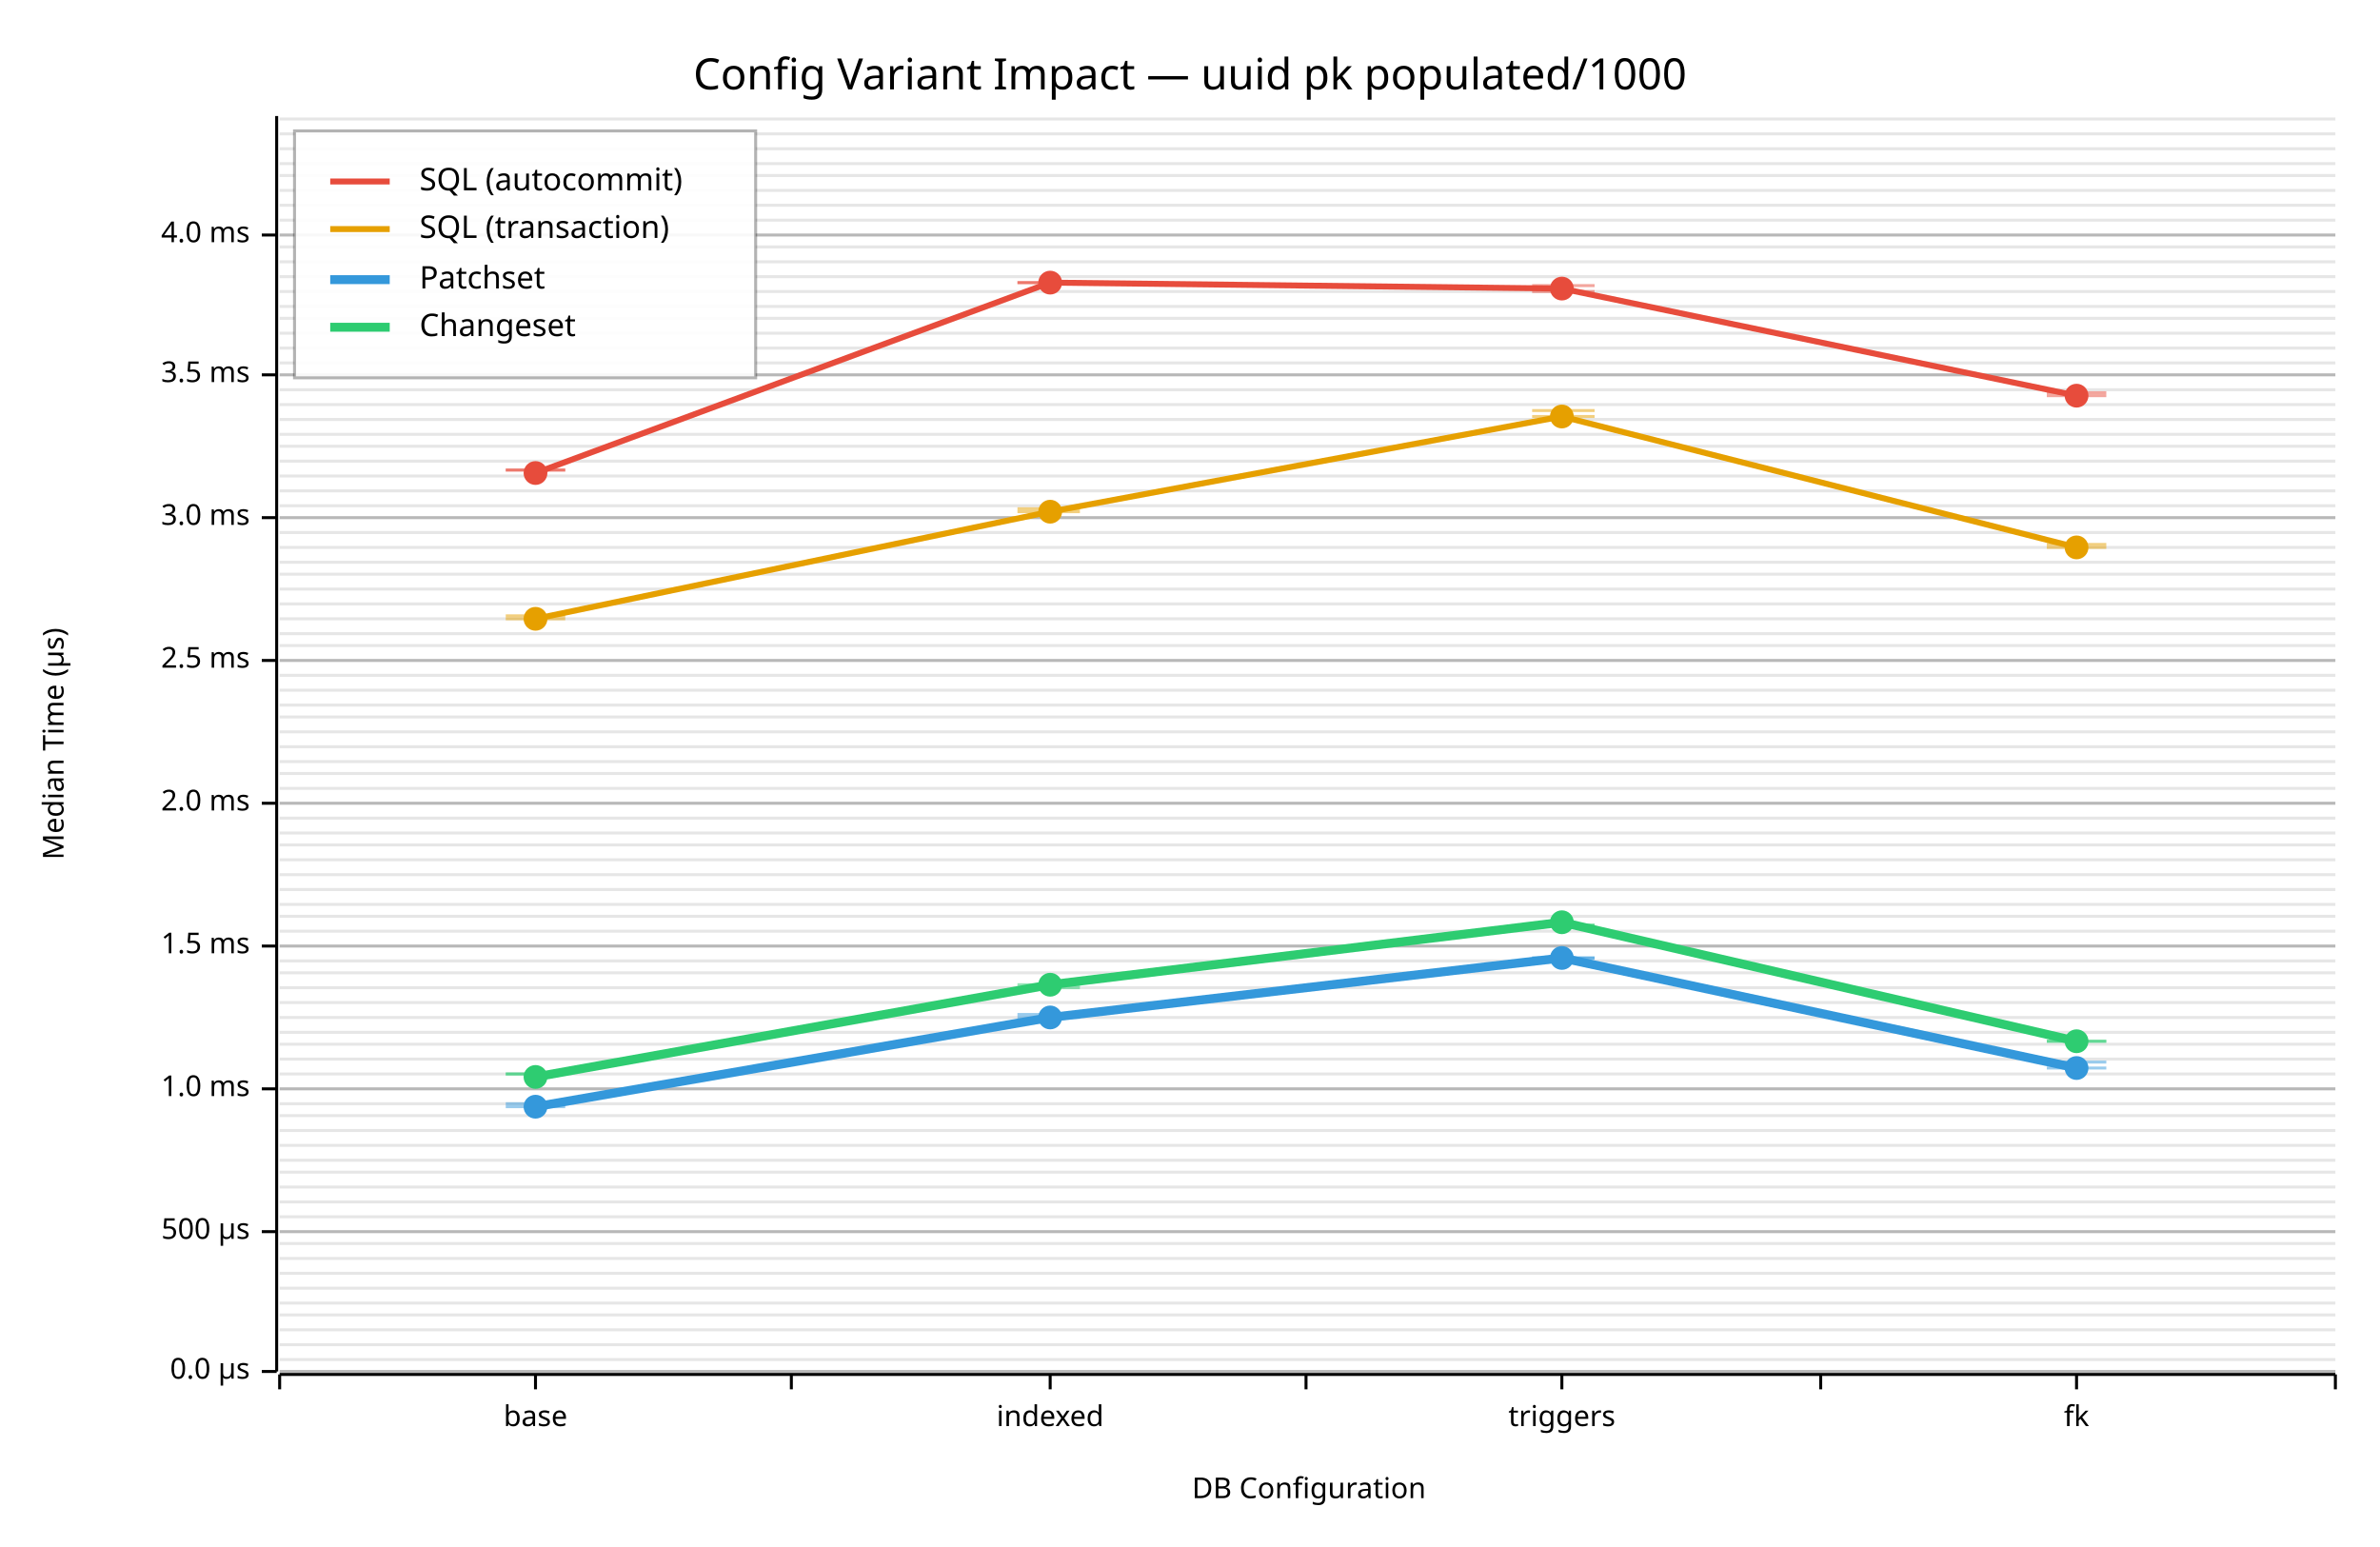
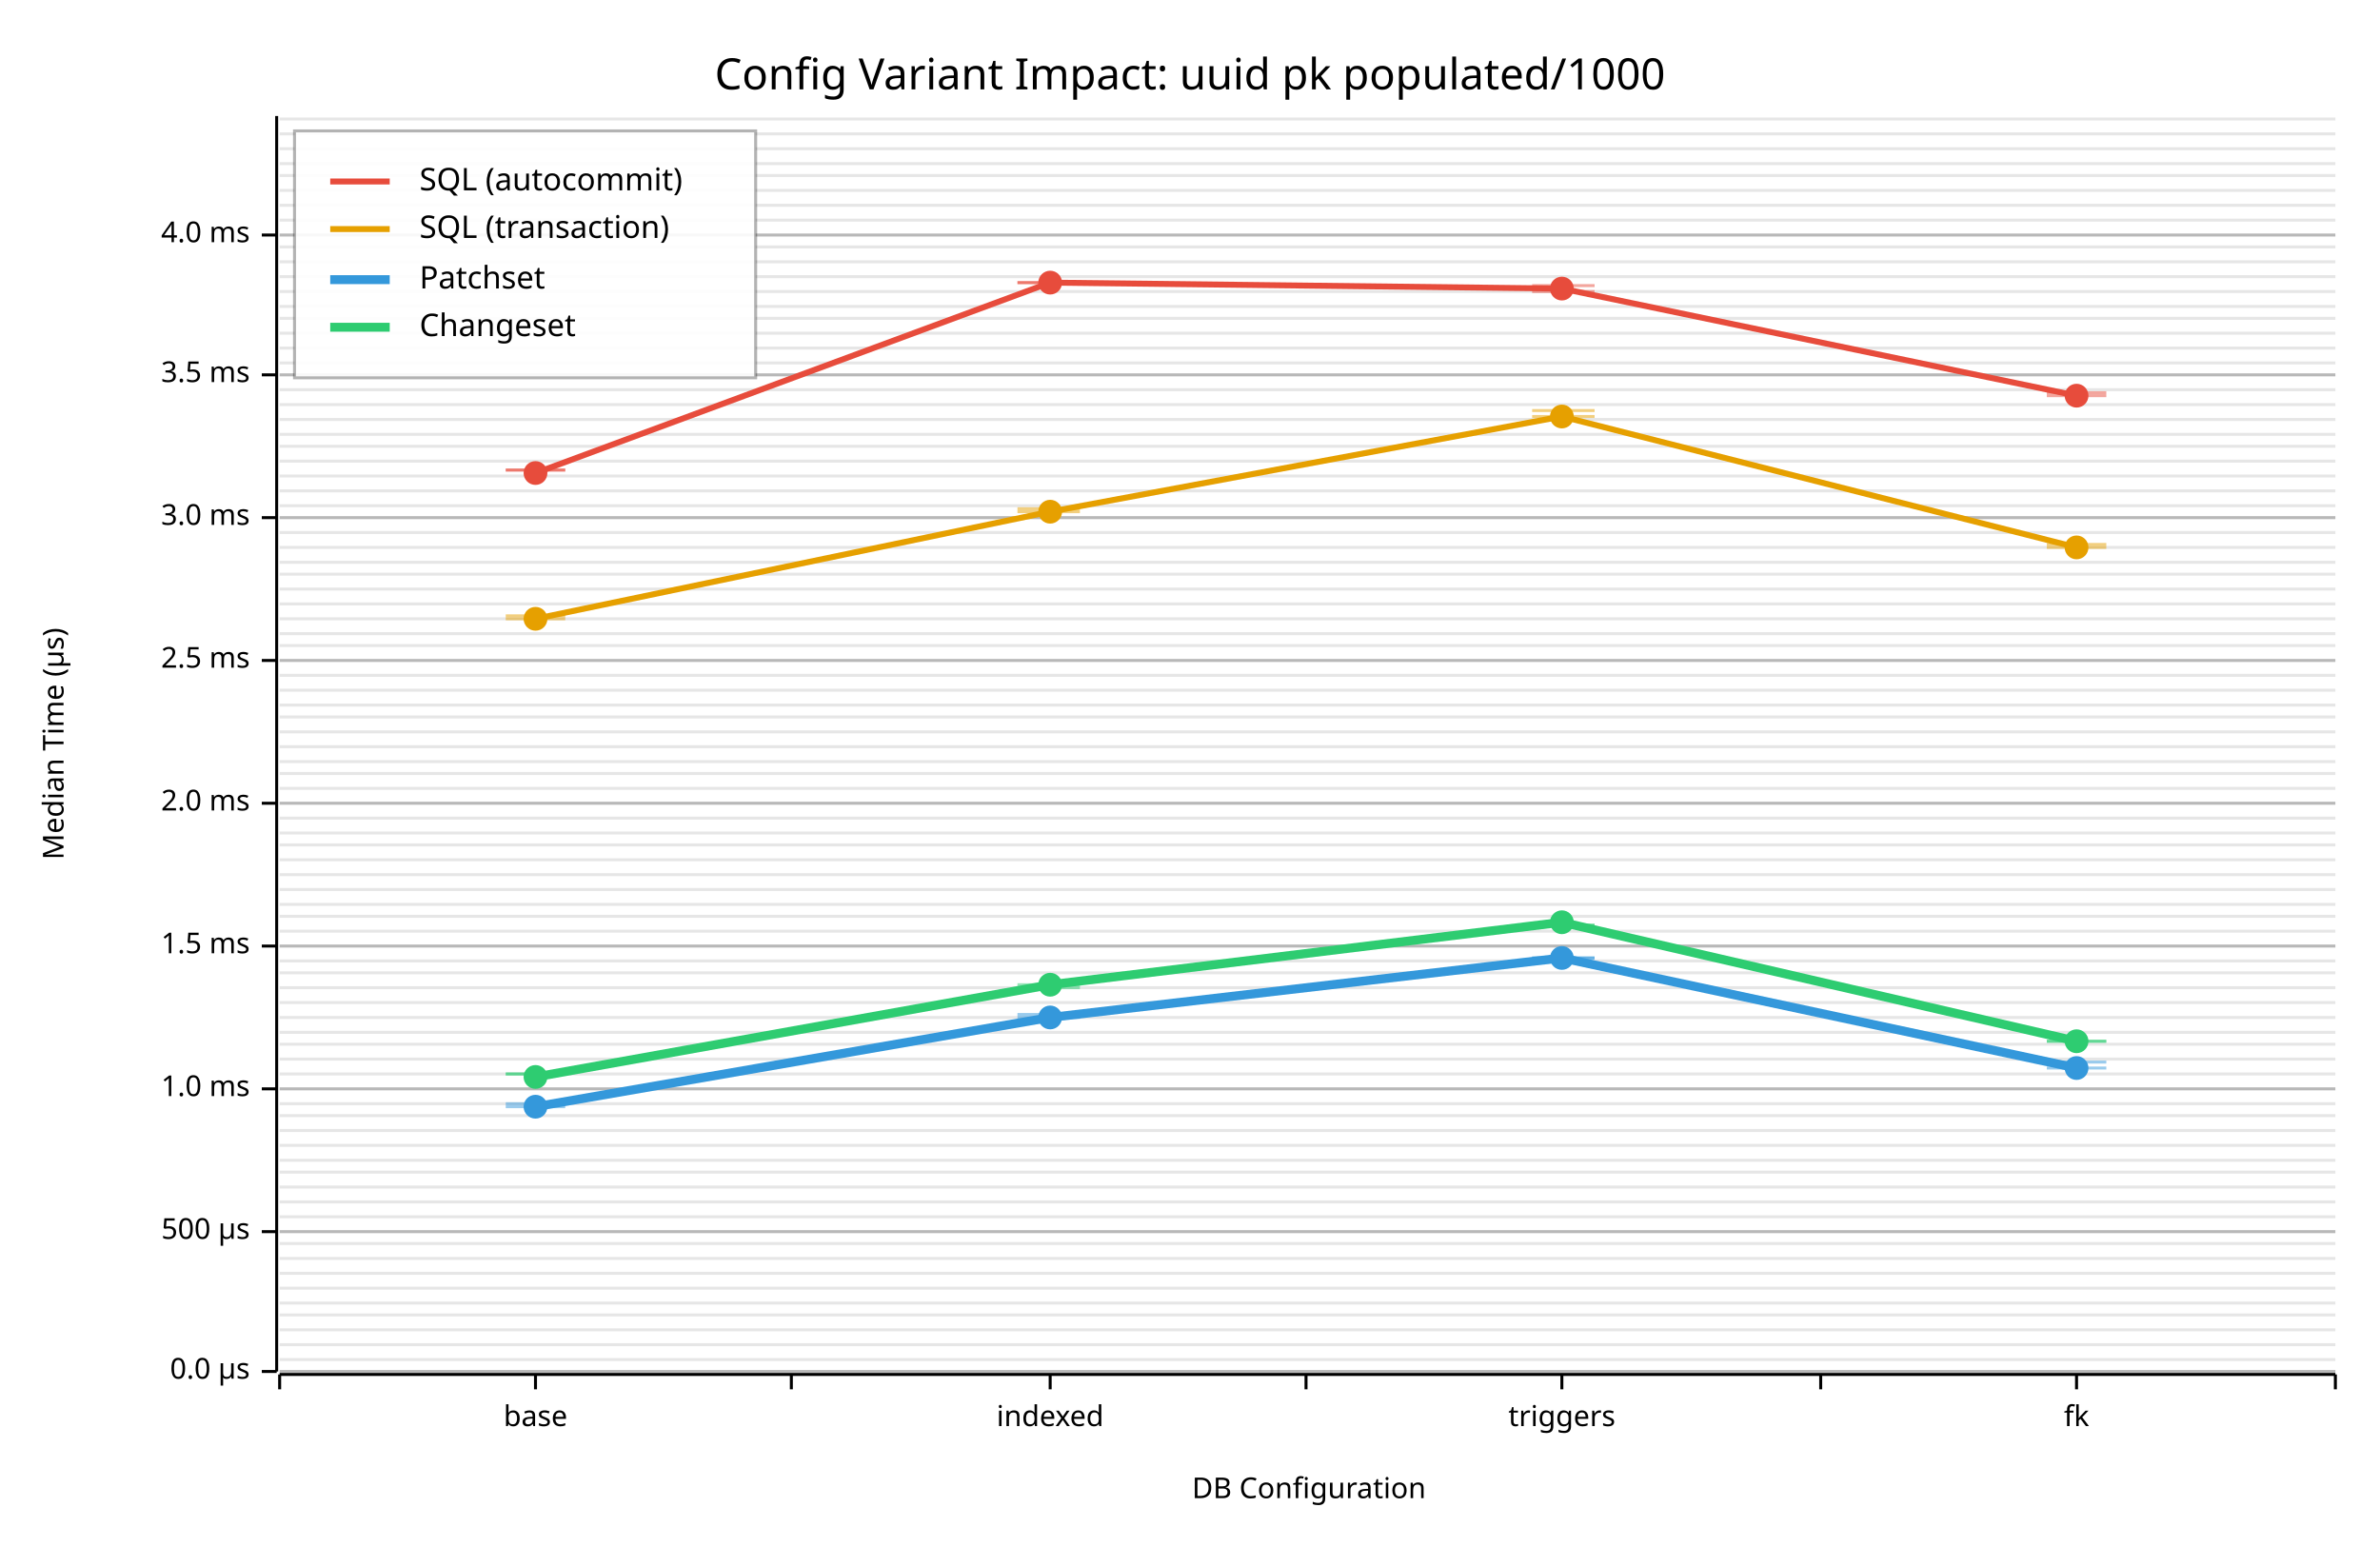
<svg xmlns="http://www.w3.org/2000/svg" width="800" height="520" viewBox="0 0 800 520">
  <rect x="0" y="0" width="800" height="520" opacity="1" fill="#FFFFFF" stroke="none" />
  <text x="400" y="19" dy="0.76em" text-anchor="middle" font-family="sans-serif" font-size="14.516" opacity="1" fill="#000000">
- Config Variant Impact — uuid pk populated/1000
+ Config Variant Impact: uuid pk populated/1000
</text>
  <line opacity="0.1" stroke="#000000" stroke-width="1" x1="94" y1="461" x2="785" y2="461" />
  <line opacity="0.1" stroke="#000000" stroke-width="1" x1="94" y1="457" x2="785" y2="457" />
  <line opacity="0.1" stroke="#000000" stroke-width="1" x1="94" y1="452" x2="785" y2="452" />
  <line opacity="0.1" stroke="#000000" stroke-width="1" x1="94" y1="447" x2="785" y2="447" />
  <line opacity="0.1" stroke="#000000" stroke-width="1" x1="94" y1="442" x2="785" y2="442" />
  <line opacity="0.1" stroke="#000000" stroke-width="1" x1="94" y1="438" x2="785" y2="438" />
  <line opacity="0.1" stroke="#000000" stroke-width="1" x1="94" y1="433" x2="785" y2="433" />
  <line opacity="0.1" stroke="#000000" stroke-width="1" x1="94" y1="428" x2="785" y2="428" />
  <line opacity="0.1" stroke="#000000" stroke-width="1" x1="94" y1="423" x2="785" y2="423" />
  <line opacity="0.1" stroke="#000000" stroke-width="1" x1="94" y1="418" x2="785" y2="418" />
  <line opacity="0.1" stroke="#000000" stroke-width="1" x1="94" y1="414" x2="785" y2="414" />
  <line opacity="0.1" stroke="#000000" stroke-width="1" x1="94" y1="409" x2="785" y2="409" />
  <line opacity="0.1" stroke="#000000" stroke-width="1" x1="94" y1="404" x2="785" y2="404" />
  <line opacity="0.1" stroke="#000000" stroke-width="1" x1="94" y1="399" x2="785" y2="399" />
  <line opacity="0.1" stroke="#000000" stroke-width="1" x1="94" y1="394" x2="785" y2="394" />
  <line opacity="0.1" stroke="#000000" stroke-width="1" x1="94" y1="390" x2="785" y2="390" />
  <line opacity="0.1" stroke="#000000" stroke-width="1" x1="94" y1="385" x2="785" y2="385" />
  <line opacity="0.1" stroke="#000000" stroke-width="1" x1="94" y1="380" x2="785" y2="380" />
  <line opacity="0.1" stroke="#000000" stroke-width="1" x1="94" y1="375" x2="785" y2="375" />
  <line opacity="0.1" stroke="#000000" stroke-width="1" x1="94" y1="371" x2="785" y2="371" />
  <line opacity="0.1" stroke="#000000" stroke-width="1" x1="94" y1="366" x2="785" y2="366" />
  <line opacity="0.1" stroke="#000000" stroke-width="1" x1="94" y1="361" x2="785" y2="361" />
  <line opacity="0.1" stroke="#000000" stroke-width="1" x1="94" y1="356" x2="785" y2="356" />
  <line opacity="0.1" stroke="#000000" stroke-width="1" x1="94" y1="351" x2="785" y2="351" />
  <line opacity="0.1" stroke="#000000" stroke-width="1" x1="94" y1="347" x2="785" y2="347" />
  <line opacity="0.1" stroke="#000000" stroke-width="1" x1="94" y1="342" x2="785" y2="342" />
  <line opacity="0.1" stroke="#000000" stroke-width="1" x1="94" y1="337" x2="785" y2="337" />
  <line opacity="0.1" stroke="#000000" stroke-width="1" x1="94" y1="332" x2="785" y2="332" />
  <line opacity="0.1" stroke="#000000" stroke-width="1" x1="94" y1="327" x2="785" y2="327" />
  <line opacity="0.1" stroke="#000000" stroke-width="1" x1="94" y1="323" x2="785" y2="323" />
  <line opacity="0.1" stroke="#000000" stroke-width="1" x1="94" y1="318" x2="785" y2="318" />
  <line opacity="0.1" stroke="#000000" stroke-width="1" x1="94" y1="313" x2="785" y2="313" />
  <line opacity="0.1" stroke="#000000" stroke-width="1" x1="94" y1="308" x2="785" y2="308" />
  <line opacity="0.1" stroke="#000000" stroke-width="1" x1="94" y1="304" x2="785" y2="304" />
  <line opacity="0.1" stroke="#000000" stroke-width="1" x1="94" y1="299" x2="785" y2="299" />
  <line opacity="0.1" stroke="#000000" stroke-width="1" x1="94" y1="294" x2="785" y2="294" />
  <line opacity="0.1" stroke="#000000" stroke-width="1" x1="94" y1="289" x2="785" y2="289" />
  <line opacity="0.1" stroke="#000000" stroke-width="1" x1="94" y1="284" x2="785" y2="284" />
  <line opacity="0.1" stroke="#000000" stroke-width="1" x1="94" y1="280" x2="785" y2="280" />
  <line opacity="0.1" stroke="#000000" stroke-width="1" x1="94" y1="275" x2="785" y2="275" />
  <line opacity="0.1" stroke="#000000" stroke-width="1" x1="94" y1="270" x2="785" y2="270" />
  <line opacity="0.1" stroke="#000000" stroke-width="1" x1="94" y1="265" x2="785" y2="265" />
  <line opacity="0.1" stroke="#000000" stroke-width="1" x1="94" y1="260" x2="785" y2="260" />
  <line opacity="0.1" stroke="#000000" stroke-width="1" x1="94" y1="256" x2="785" y2="256" />
  <line opacity="0.1" stroke="#000000" stroke-width="1" x1="94" y1="251" x2="785" y2="251" />
  <line opacity="0.1" stroke="#000000" stroke-width="1" x1="94" y1="246" x2="785" y2="246" />
  <line opacity="0.1" stroke="#000000" stroke-width="1" x1="94" y1="241" x2="785" y2="241" />
  <line opacity="0.1" stroke="#000000" stroke-width="1" x1="94" y1="237" x2="785" y2="237" />
  <line opacity="0.1" stroke="#000000" stroke-width="1" x1="94" y1="232" x2="785" y2="232" />
  <line opacity="0.1" stroke="#000000" stroke-width="1" x1="94" y1="227" x2="785" y2="227" />
  <line opacity="0.1" stroke="#000000" stroke-width="1" x1="94" y1="222" x2="785" y2="222" />
  <line opacity="0.1" stroke="#000000" stroke-width="1" x1="94" y1="217" x2="785" y2="217" />
  <line opacity="0.1" stroke="#000000" stroke-width="1" x1="94" y1="213" x2="785" y2="213" />
  <line opacity="0.1" stroke="#000000" stroke-width="1" x1="94" y1="208" x2="785" y2="208" />
  <line opacity="0.1" stroke="#000000" stroke-width="1" x1="94" y1="203" x2="785" y2="203" />
  <line opacity="0.1" stroke="#000000" stroke-width="1" x1="94" y1="198" x2="785" y2="198" />
  <line opacity="0.1" stroke="#000000" stroke-width="1" x1="94" y1="193" x2="785" y2="193" />
  <line opacity="0.1" stroke="#000000" stroke-width="1" x1="94" y1="189" x2="785" y2="189" />
  <line opacity="0.1" stroke="#000000" stroke-width="1" x1="94" y1="184" x2="785" y2="184" />
  <line opacity="0.1" stroke="#000000" stroke-width="1" x1="94" y1="179" x2="785" y2="179" />
  <line opacity="0.1" stroke="#000000" stroke-width="1" x1="94" y1="174" x2="785" y2="174" />
  <line opacity="0.1" stroke="#000000" stroke-width="1" x1="94" y1="170" x2="785" y2="170" />
  <line opacity="0.1" stroke="#000000" stroke-width="1" x1="94" y1="165" x2="785" y2="165" />
  <line opacity="0.1" stroke="#000000" stroke-width="1" x1="94" y1="160" x2="785" y2="160" />
  <line opacity="0.1" stroke="#000000" stroke-width="1" x1="94" y1="155" x2="785" y2="155" />
  <line opacity="0.1" stroke="#000000" stroke-width="1" x1="94" y1="150" x2="785" y2="150" />
  <line opacity="0.1" stroke="#000000" stroke-width="1" x1="94" y1="146" x2="785" y2="146" />
  <line opacity="0.1" stroke="#000000" stroke-width="1" x1="94" y1="141" x2="785" y2="141" />
  <line opacity="0.1" stroke="#000000" stroke-width="1" x1="94" y1="136" x2="785" y2="136" />
  <line opacity="0.1" stroke="#000000" stroke-width="1" x1="94" y1="131" x2="785" y2="131" />
  <line opacity="0.1" stroke="#000000" stroke-width="1" x1="94" y1="126" x2="785" y2="126" />
  <line opacity="0.1" stroke="#000000" stroke-width="1" x1="94" y1="122" x2="785" y2="122" />
  <line opacity="0.1" stroke="#000000" stroke-width="1" x1="94" y1="117" x2="785" y2="117" />
  <line opacity="0.1" stroke="#000000" stroke-width="1" x1="94" y1="112" x2="785" y2="112" />
  <line opacity="0.1" stroke="#000000" stroke-width="1" x1="94" y1="107" x2="785" y2="107" />
  <line opacity="0.1" stroke="#000000" stroke-width="1" x1="94" y1="103" x2="785" y2="103" />
  <line opacity="0.1" stroke="#000000" stroke-width="1" x1="94" y1="98" x2="785" y2="98" />
  <line opacity="0.1" stroke="#000000" stroke-width="1" x1="94" y1="93" x2="785" y2="93" />
  <line opacity="0.1" stroke="#000000" stroke-width="1" x1="94" y1="88" x2="785" y2="88" />
  <line opacity="0.1" stroke="#000000" stroke-width="1" x1="94" y1="83" x2="785" y2="83" />
  <line opacity="0.1" stroke="#000000" stroke-width="1" x1="94" y1="79" x2="785" y2="79" />
  <line opacity="0.1" stroke="#000000" stroke-width="1" x1="94" y1="74" x2="785" y2="74" />
  <line opacity="0.1" stroke="#000000" stroke-width="1" x1="94" y1="69" x2="785" y2="69" />
  <line opacity="0.1" stroke="#000000" stroke-width="1" x1="94" y1="64" x2="785" y2="64" />
  <line opacity="0.1" stroke="#000000" stroke-width="1" x1="94" y1="59" x2="785" y2="59" />
  <line opacity="0.1" stroke="#000000" stroke-width="1" x1="94" y1="55" x2="785" y2="55" />
  <line opacity="0.1" stroke="#000000" stroke-width="1" x1="94" y1="50" x2="785" y2="50" />
  <line opacity="0.1" stroke="#000000" stroke-width="1" x1="94" y1="45" x2="785" y2="45" />
  <line opacity="0.1" stroke="#000000" stroke-width="1" x1="94" y1="40" x2="785" y2="40" />
  <text x="14" y="250" dy="0.76em" text-anchor="middle" font-family="sans-serif" font-size="9.677" opacity="1" fill="#000000" transform="rotate(270, 14, 250)">
Median Time (µs)
</text>
  <text x="440" y="506" dy="-0.5ex" text-anchor="middle" font-family="sans-serif" font-size="9.677" opacity="1" fill="#000000">
DB Configuration
</text>
  <line opacity="0.2" stroke="#000000" stroke-width="1" x1="94" y1="461" x2="785" y2="461" />
  <line opacity="0.2" stroke="#000000" stroke-width="1" x1="94" y1="414" x2="785" y2="414" />
  <line opacity="0.2" stroke="#000000" stroke-width="1" x1="94" y1="366" x2="785" y2="366" />
  <line opacity="0.2" stroke="#000000" stroke-width="1" x1="94" y1="318" x2="785" y2="318" />
  <line opacity="0.2" stroke="#000000" stroke-width="1" x1="94" y1="270" x2="785" y2="270" />
  <line opacity="0.2" stroke="#000000" stroke-width="1" x1="94" y1="222" x2="785" y2="222" />
  <line opacity="0.2" stroke="#000000" stroke-width="1" x1="94" y1="174" x2="785" y2="174" />
  <line opacity="0.2" stroke="#000000" stroke-width="1" x1="94" y1="126" x2="785" y2="126" />
  <line opacity="0.2" stroke="#000000" stroke-width="1" x1="94" y1="79" x2="785" y2="79" />
  <polyline fill="none" opacity="1" stroke="#000000" stroke-width="1" points="93,39 93,461 " />
  <text x="84" y="461" dy="0.5ex" text-anchor="end" font-family="sans-serif" font-size="9.677" opacity="1" fill="#000000">
0.0 µs
</text>
  <polyline fill="none" opacity="1" stroke="#000000" stroke-width="1" points="88,461 93,461 " />
  <text x="84" y="414" dy="0.5ex" text-anchor="end" font-family="sans-serif" font-size="9.677" opacity="1" fill="#000000">
500 µs
</text>
  <polyline fill="none" opacity="1" stroke="#000000" stroke-width="1" points="88,414 93,414 " />
  <text x="84" y="366" dy="0.5ex" text-anchor="end" font-family="sans-serif" font-size="9.677" opacity="1" fill="#000000">
1.0 ms
</text>
  <polyline fill="none" opacity="1" stroke="#000000" stroke-width="1" points="88,366 93,366 " />
  <text x="84" y="318" dy="0.5ex" text-anchor="end" font-family="sans-serif" font-size="9.677" opacity="1" fill="#000000">
1.5 ms
</text>
  <polyline fill="none" opacity="1" stroke="#000000" stroke-width="1" points="88,318 93,318 " />
  <text x="84" y="270" dy="0.5ex" text-anchor="end" font-family="sans-serif" font-size="9.677" opacity="1" fill="#000000">
2.0 ms
</text>
  <polyline fill="none" opacity="1" stroke="#000000" stroke-width="1" points="88,270 93,270 " />
  <text x="84" y="222" dy="0.5ex" text-anchor="end" font-family="sans-serif" font-size="9.677" opacity="1" fill="#000000">
2.5 ms
</text>
  <polyline fill="none" opacity="1" stroke="#000000" stroke-width="1" points="88,222 93,222 " />
  <text x="84" y="174" dy="0.5ex" text-anchor="end" font-family="sans-serif" font-size="9.677" opacity="1" fill="#000000">
3.0 ms
</text>
  <polyline fill="none" opacity="1" stroke="#000000" stroke-width="1" points="88,174 93,174 " />
  <text x="84" y="126" dy="0.5ex" text-anchor="end" font-family="sans-serif" font-size="9.677" opacity="1" fill="#000000">
3.5 ms
</text>
  <polyline fill="none" opacity="1" stroke="#000000" stroke-width="1" points="88,126 93,126 " />
  <text x="84" y="79" dy="0.5ex" text-anchor="end" font-family="sans-serif" font-size="9.677" opacity="1" fill="#000000">
4.0 ms
</text>
  <polyline fill="none" opacity="1" stroke="#000000" stroke-width="1" points="88,79 93,79 " />
  <polyline fill="none" opacity="1" stroke="#000000" stroke-width="1" points="94,462 785,462 " />
  <text x="94" y="472" dy="0.76em" text-anchor="middle" font-family="sans-serif" font-size="9.677" opacity="1" fill="#000000">

</text>
  <polyline fill="none" opacity="1" stroke="#000000" stroke-width="1" points="94,462 94,467 " />
  <text x="180" y="472" dy="0.76em" text-anchor="middle" font-family="sans-serif" font-size="9.677" opacity="1" fill="#000000">
base
</text>
  <polyline fill="none" opacity="1" stroke="#000000" stroke-width="1" points="180,462 180,467 " />
  <text x="266" y="472" dy="0.76em" text-anchor="middle" font-family="sans-serif" font-size="9.677" opacity="1" fill="#000000">

</text>
  <polyline fill="none" opacity="1" stroke="#000000" stroke-width="1" points="266,462 266,467 " />
  <text x="353" y="472" dy="0.76em" text-anchor="middle" font-family="sans-serif" font-size="9.677" opacity="1" fill="#000000">
indexed
</text>
  <polyline fill="none" opacity="1" stroke="#000000" stroke-width="1" points="353,462 353,467 " />
  <text x="439" y="472" dy="0.76em" text-anchor="middle" font-family="sans-serif" font-size="9.677" opacity="1" fill="#000000">

</text>
  <polyline fill="none" opacity="1" stroke="#000000" stroke-width="1" points="439,462 439,467 " />
  <text x="525" y="472" dy="0.76em" text-anchor="middle" font-family="sans-serif" font-size="9.677" opacity="1" fill="#000000">
triggers
</text>
  <polyline fill="none" opacity="1" stroke="#000000" stroke-width="1" points="525,462 525,467 " />
  <text x="612" y="472" dy="0.76em" text-anchor="middle" font-family="sans-serif" font-size="9.677" opacity="1" fill="#000000">

</text>
  <polyline fill="none" opacity="1" stroke="#000000" stroke-width="1" points="612,462 612,467 " />
  <text x="698" y="472" dy="0.76em" text-anchor="middle" font-family="sans-serif" font-size="9.677" opacity="1" fill="#000000">
fk
</text>
  <polyline fill="none" opacity="1" stroke="#000000" stroke-width="1" points="698,462 698,467 " />
  <text x="785" y="472" dy="0.76em" text-anchor="middle" font-family="sans-serif" font-size="9.677" opacity="1" fill="#000000">

</text>
  <polyline fill="none" opacity="1" stroke="#000000" stroke-width="1" points="785,462 785,467 " />
  <polyline fill="none" opacity="0.5" stroke="#E74C3C" stroke-width="1" points="180,158 180,158 " />
  <polyline fill="none" opacity="0.5" stroke="#E74C3C" stroke-width="1" points="170,158 190,158 " />
  <polyline fill="none" opacity="0.5" stroke="#E74C3C" stroke-width="1" points="170,158 190,158 " />
  <polyline fill="none" opacity="0.5" stroke="#E74C3C" stroke-width="1" points="353,95 353,95 " />
  <polyline fill="none" opacity="0.5" stroke="#E74C3C" stroke-width="1" points="342,95 363,95 " />
  <polyline fill="none" opacity="0.5" stroke="#E74C3C" stroke-width="1" points="342,95 363,95 " />
  <polyline fill="none" opacity="0.5" stroke="#E74C3C" stroke-width="1" points="525,98 525,96 " />
  <polyline fill="none" opacity="0.5" stroke="#E74C3C" stroke-width="1" points="515,98 536,98 " />
  <polyline fill="none" opacity="0.5" stroke="#E74C3C" stroke-width="1" points="515,96 536,96 " />
  <polyline fill="none" opacity="0.5" stroke="#E74C3C" stroke-width="1" points="698,133 698,132 " />
  <polyline fill="none" opacity="0.5" stroke="#E74C3C" stroke-width="1" points="688,133 708,133 " />
  <polyline fill="none" opacity="0.5" stroke="#E74C3C" stroke-width="1" points="688,132 708,132 " />
  <polyline fill="none" opacity="1" stroke="#E74C3C" stroke-width="2" points="180,159 353,95 525,97 698,133 " />
  <circle cx="180" cy="159" r="4" opacity="1" fill="#E74C3C" stroke="none" stroke-width="1" />
  <circle cx="353" cy="95" r="4" opacity="1" fill="#E74C3C" stroke="none" stroke-width="1" />
  <circle cx="525" cy="97" r="4" opacity="1" fill="#E74C3C" stroke="none" stroke-width="1" />
  <circle cx="698" cy="133" r="4" opacity="1" fill="#E74C3C" stroke="none" stroke-width="1" />
  <polyline fill="none" opacity="0.5" stroke="#E6A000" stroke-width="1" points="180,208 180,207 " />
  <polyline fill="none" opacity="0.5" stroke="#E6A000" stroke-width="1" points="170,208 190,208 " />
  <polyline fill="none" opacity="0.5" stroke="#E6A000" stroke-width="1" points="170,207 190,207 " />
  <polyline fill="none" opacity="0.5" stroke="#E6A000" stroke-width="1" points="353,172 353,171 " />
  <polyline fill="none" opacity="0.5" stroke="#E6A000" stroke-width="1" points="342,172 363,172 " />
  <polyline fill="none" opacity="0.5" stroke="#E6A000" stroke-width="1" points="342,171 363,171 " />
  <polyline fill="none" opacity="0.5" stroke="#E6A000" stroke-width="1" points="525,140 525,138 " />
  <polyline fill="none" opacity="0.5" stroke="#E6A000" stroke-width="1" points="515,140 536,140 " />
  <polyline fill="none" opacity="0.5" stroke="#E6A000" stroke-width="1" points="515,138 536,138 " />
  <polyline fill="none" opacity="0.5" stroke="#E6A000" stroke-width="1" points="698,184 698,183 " />
  <polyline fill="none" opacity="0.5" stroke="#E6A000" stroke-width="1" points="688,184 708,184 " />
  <polyline fill="none" opacity="0.5" stroke="#E6A000" stroke-width="1" points="688,183 708,183 " />
  <polyline fill="none" opacity="1" stroke="#E6A000" stroke-width="2" points="180,208 353,172 525,140 698,184 " />
  <circle cx="180" cy="208" r="4" opacity="1" fill="#E6A000" stroke="none" stroke-width="1" />
  <circle cx="353" cy="172" r="4" opacity="1" fill="#E6A000" stroke="none" stroke-width="1" />
  <circle cx="525" cy="140" r="4" opacity="1" fill="#E6A000" stroke="none" stroke-width="1" />
  <circle cx="698" cy="184" r="4" opacity="1" fill="#E6A000" stroke="none" stroke-width="1" />
  <polyline fill="none" opacity="0.5" stroke="#3498DB" stroke-width="1" points="180,372 180,371 " />
  <polyline fill="none" opacity="0.5" stroke="#3498DB" stroke-width="1" points="170,372 190,372 " />
  <polyline fill="none" opacity="0.5" stroke="#3498DB" stroke-width="1" points="170,371 190,371 " />
  <polyline fill="none" opacity="0.5" stroke="#3498DB" stroke-width="1" points="353,342 353,341 " />
  <polyline fill="none" opacity="0.5" stroke="#3498DB" stroke-width="1" points="342,342 363,342 " />
  <polyline fill="none" opacity="0.5" stroke="#3498DB" stroke-width="1" points="342,341 363,341 " />
  <polyline fill="none" opacity="0.5" stroke="#3498DB" stroke-width="1" points="525,322 525,322 " />
  <polyline fill="none" opacity="0.5" stroke="#3498DB" stroke-width="1" points="515,322 536,322 " />
  <polyline fill="none" opacity="0.5" stroke="#3498DB" stroke-width="1" points="515,322 536,322 " />
  <polyline fill="none" opacity="0.5" stroke="#3498DB" stroke-width="1" points="698,359 698,357 " />
  <polyline fill="none" opacity="0.5" stroke="#3498DB" stroke-width="1" points="688,359 708,359 " />
  <polyline fill="none" opacity="0.5" stroke="#3498DB" stroke-width="1" points="688,357 708,357 " />
  <polyline fill="none" opacity="1" stroke="#3498DB" stroke-width="3" points="180,372 353,342 525,322 698,359 " />
  <circle cx="180" cy="372" r="4" opacity="1" fill="#3498DB" stroke="none" stroke-width="1" />
  <circle cx="353" cy="342" r="4" opacity="1" fill="#3498DB" stroke="none" stroke-width="1" />
  <circle cx="525" cy="322" r="4" opacity="1" fill="#3498DB" stroke="none" stroke-width="1" />
  <circle cx="698" cy="359" r="4" opacity="1" fill="#3498DB" stroke="none" stroke-width="1" />
  <polyline fill="none" opacity="0.5" stroke="#2ECC71" stroke-width="1" points="180,361 180,361 " />
  <polyline fill="none" opacity="0.5" stroke="#2ECC71" stroke-width="1" points="170,361 190,361 " />
  <polyline fill="none" opacity="0.5" stroke="#2ECC71" stroke-width="1" points="170,361 190,361 " />
  <polyline fill="none" opacity="0.5" stroke="#2ECC71" stroke-width="1" points="353,332 353,331 " />
  <polyline fill="none" opacity="0.5" stroke="#2ECC71" stroke-width="1" points="342,332 363,332 " />
  <polyline fill="none" opacity="0.5" stroke="#2ECC71" stroke-width="1" points="342,331 363,331 " />
  <polyline fill="none" opacity="0.5" stroke="#2ECC71" stroke-width="1" points="525,311 525,311 " />
  <polyline fill="none" opacity="0.5" stroke="#2ECC71" stroke-width="1" points="515,311 536,311 " />
  <polyline fill="none" opacity="0.5" stroke="#2ECC71" stroke-width="1" points="515,311 536,311 " />
  <polyline fill="none" opacity="0.5" stroke="#2ECC71" stroke-width="1" points="698,350 698,350 " />
  <polyline fill="none" opacity="0.5" stroke="#2ECC71" stroke-width="1" points="688,350 708,350 " />
  <polyline fill="none" opacity="0.5" stroke="#2ECC71" stroke-width="1" points="688,350 708,350 " />
  <polyline fill="none" opacity="1" stroke="#2ECC71" stroke-width="3" points="180,362 353,331 525,310 698,350 " />
  <circle cx="180" cy="362" r="4" opacity="1" fill="#2ECC71" stroke="none" stroke-width="1" />
  <circle cx="353" cy="331" r="4" opacity="1" fill="#2ECC71" stroke="none" stroke-width="1" />
  <circle cx="525" cy="310" r="4" opacity="1" fill="#2ECC71" stroke="none" stroke-width="1" />
  <circle cx="698" cy="350" r="4" opacity="1" fill="#2ECC71" stroke="none" stroke-width="1" />
  <rect x="99" y="44" width="155" height="83" opacity="0.9" fill="#FFFFFF" stroke="none" />
  <rect x="99" y="44" width="155" height="83" opacity="0.3" fill="none" stroke="#000000" />
  <text x="141" y="56" dy="0.76em" text-anchor="start" font-family="sans-serif" font-size="10.484" opacity="1" fill="#000000">
SQL (autocommit)
</text>
  <text x="141" y="72" dy="0.76em" text-anchor="start" font-family="sans-serif" font-size="10.484" opacity="1" fill="#000000">
SQL (transaction)
</text>
  <text x="141" y="89" dy="0.76em" text-anchor="start" font-family="sans-serif" font-size="10.484" opacity="1" fill="#000000">
Patchset
</text>
  <text x="141" y="105" dy="0.76em" text-anchor="start" font-family="sans-serif" font-size="10.484" opacity="1" fill="#000000">
Changeset
</text>
  <polyline fill="none" opacity="1" stroke="#E74C3C" stroke-width="2" points="111,61 131,61 " />
  <polyline fill="none" opacity="1" stroke="#E6A000" stroke-width="2" points="111,77 131,77 " />
  <polyline fill="none" opacity="1" stroke="#3498DB" stroke-width="3" points="111,94 131,94 " />
  <polyline fill="none" opacity="1" stroke="#2ECC71" stroke-width="3" points="111,110 131,110 " />
</svg>
